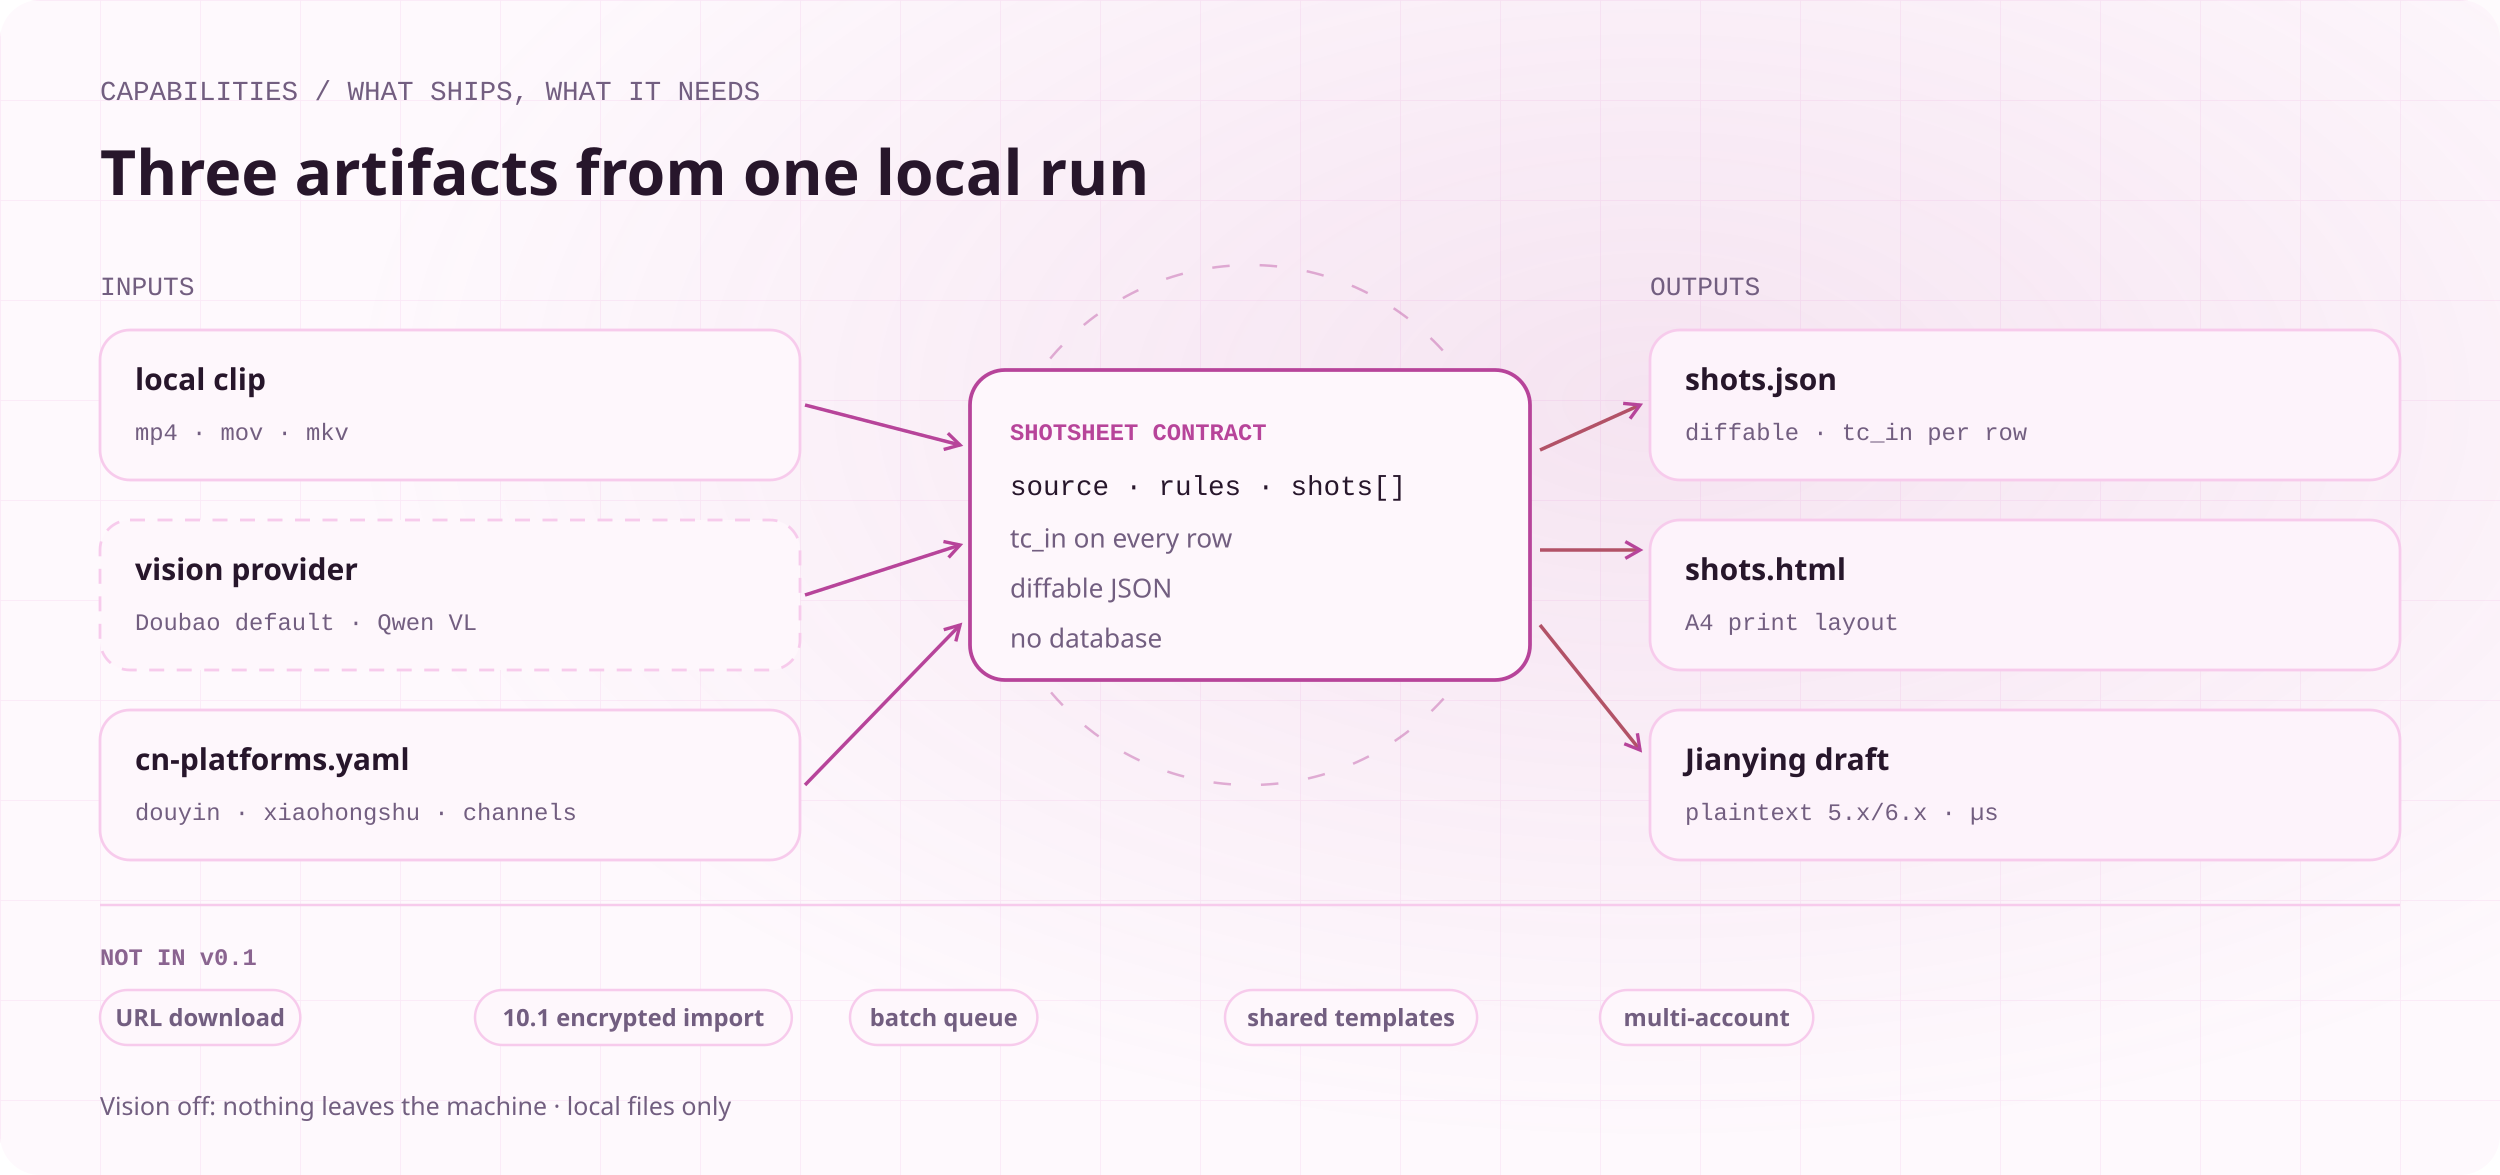
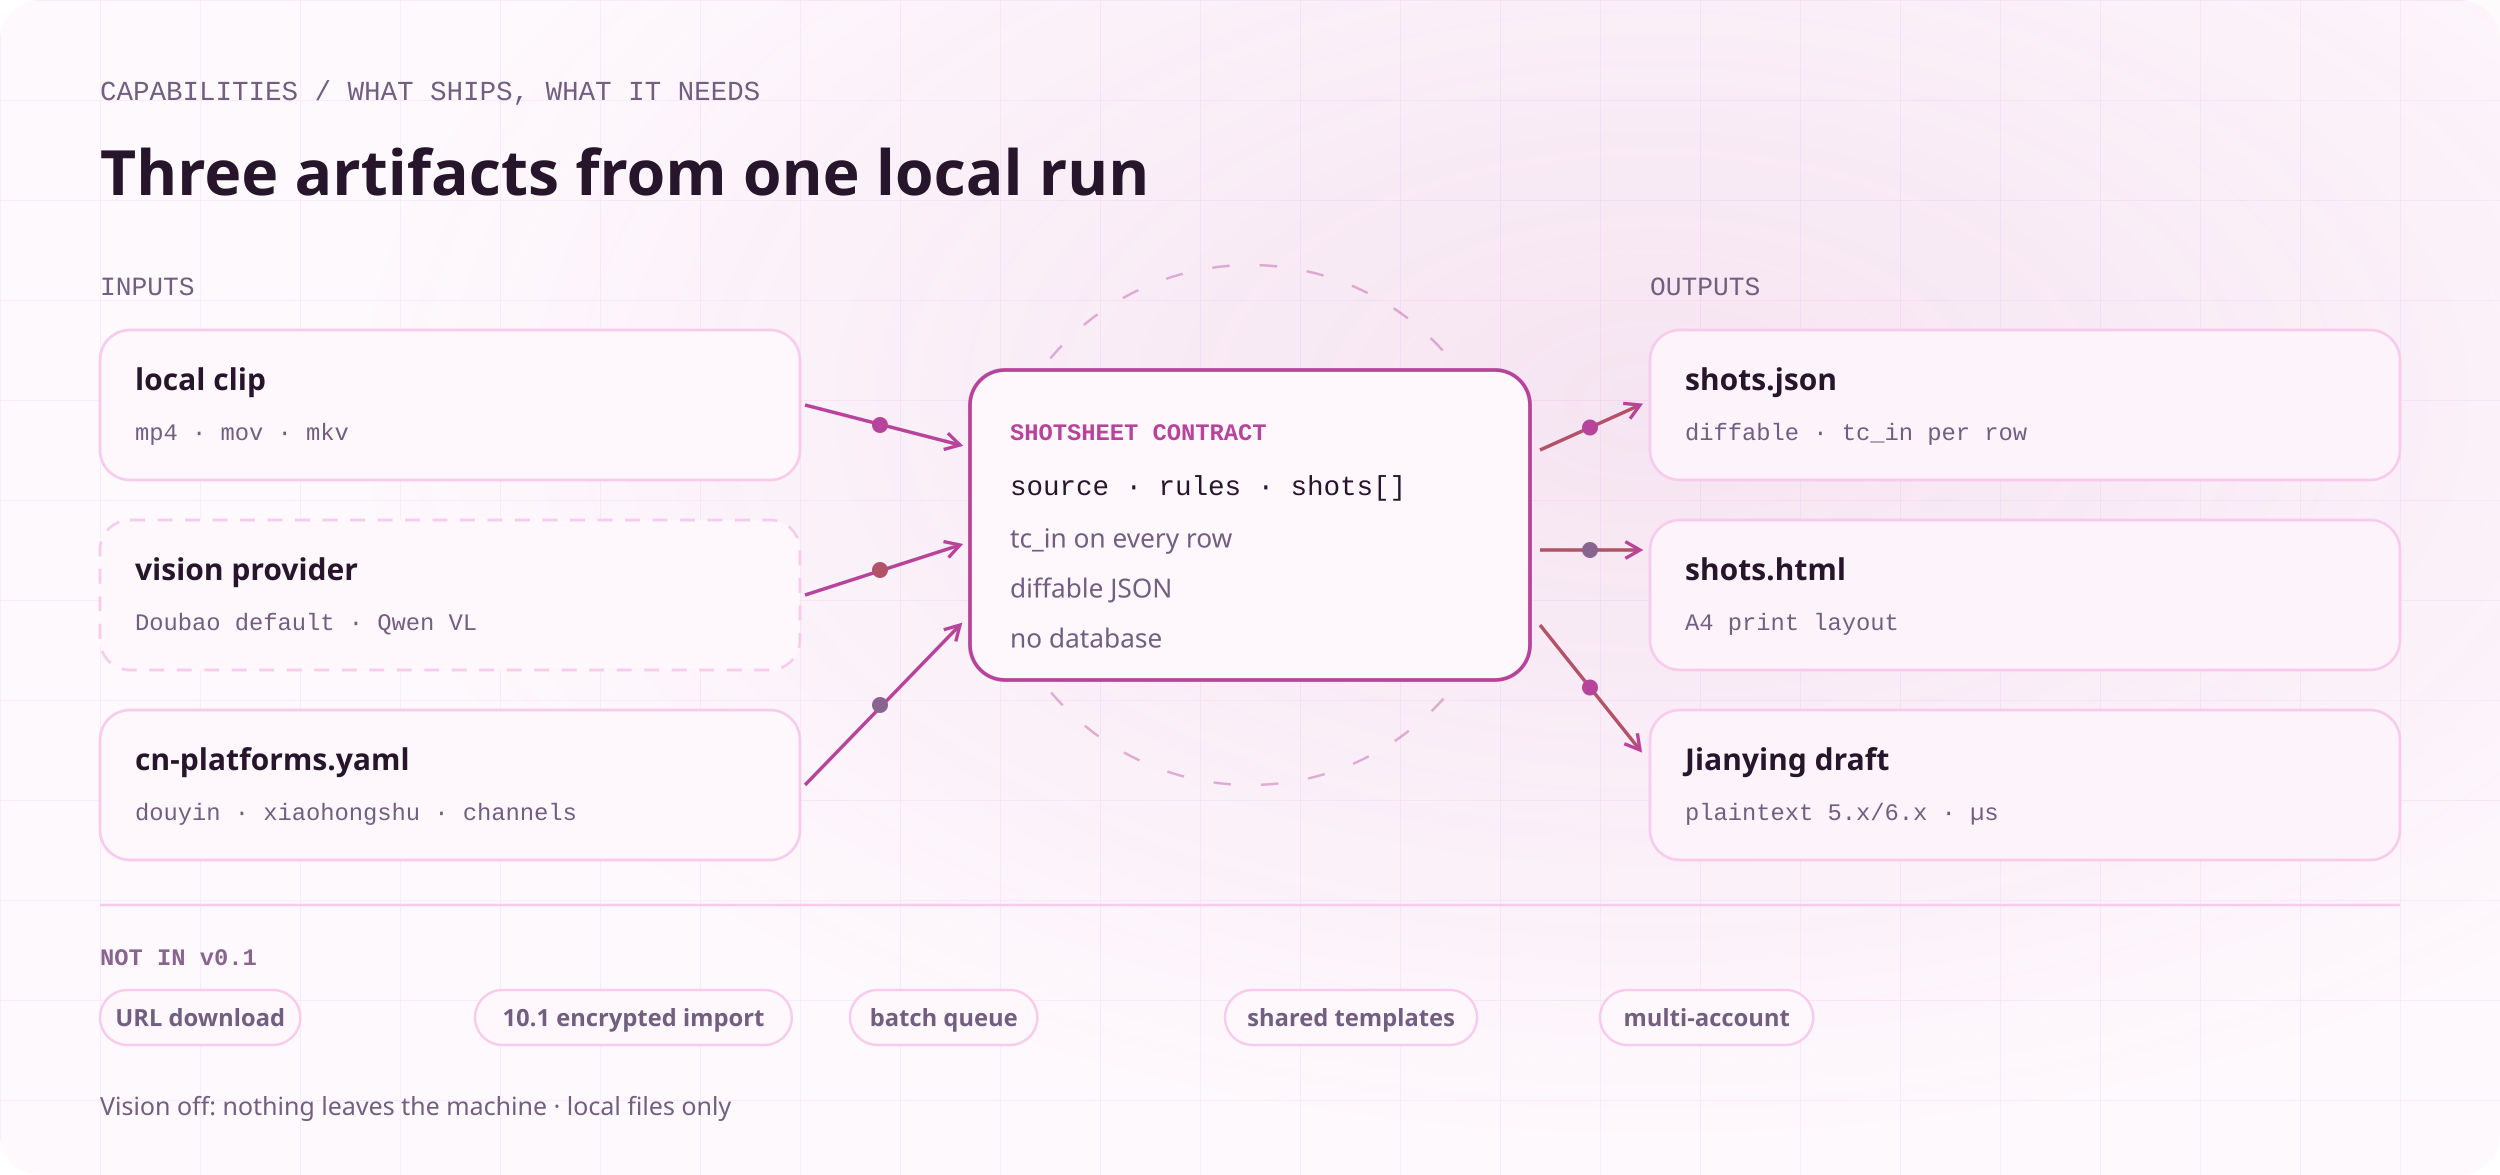
<svg xmlns="http://www.w3.org/2000/svg" viewBox="0 0 1000 470" width="1000" height="470" font-family="'Space Grotesk', 'PingFang SC', 'Hiragino Sans GB', 'Microsoft YaHei', system-ui, sans-serif" data-palette="e656c2-e76a85-edacf6-112c17ac6da9" role="img" aria-labelledby="capabilities-light-t capabilities-light-d">
  <defs>
    <linearGradient id="capabilities-light-neon" x1="0" y1="0" x2="1" y2="1">
      <stop stop-color="#b7449a" />
      <stop offset=".55" stop-color="#b25267" />
      <stop offset="1" stop-color="#8a6490" />
    </linearGradient>
    <radialGradient id="capabilities-light-halo">
      <stop stop-color="#b7449a" stop-opacity="0.12" />
      <stop offset="1" stop-color="#b7449a" stop-opacity="0" />
    </radialGradient>
    <pattern id="capabilities-light-grid" width="40" height="40" patternUnits="userSpaceOnUse">
      <path d="M40 0H0V40" fill="none" stroke="#f7cbec" stroke-opacity=".45" stroke-width=".7" />
    </pattern>
    <filter id="capabilities-light-glow" x="-70%" y="-70%" width="240%" height="240%">
      <feGaussianBlur stdDeviation="2.5" result="b" />
      <feMerge>
        <feMergeNode in="b" />
        <feMergeNode in="SourceGraphic" />
      </feMerge>
    </filter>
    <marker id="capabilities-light-arrow" viewBox="0 0 10 10" refX="8" refY="5" markerWidth="6" markerHeight="6" orient="auto-start-reverse">
      <path d="m1 1 7 4-7 4" fill="none" stroke="#b7449a" stroke-width="1.6" />
    </marker>
  </defs>
  <style>
.flow{stroke-dasharray:7 12;animation:flow 5.5s linear infinite}
.pulse{animation:pulse 5s ease-in-out infinite}
.trace{animation:trace 6.5s linear infinite}
@keyframes flow{to{stroke-dashoffset:-152}}
@keyframes pulse{0%,100%{opacity:.3}50%{opacity:1}}
@keyframes trace{0%{opacity:0}14%,86%{opacity:.8}100%{opacity:0}}
@media(prefers-reduced-motion:reduce){.flow,.pulse,.trace{animation:none}
.flow{stroke-dasharray:none}.pulse,.trace{opacity:.7}}
</style>
  <rect width="1000" height="470" rx="16" fill="#fef9fd" />
  <rect width="1000" height="470" rx="16" fill="url(#capabilities-light-grid)" opacity="0.75" />
  <ellipse cx="660" cy="159.8" rx="520" ry="300.8" fill="url(#capabilities-light-halo)" />
  <text x="40" y="40" font-family="ui-monospace, 'SF Mono', Menlo, Consolas, 'Courier New', monospace" font-size="11" fill="#725e80" font-weight="400" text-anchor="start" opacity="1">CAPABILITIES / WHAT SHIPS, WHAT IT NEEDS</text>
  <text x="40" y="78" font-family="'Space Grotesk', 'PingFang SC', 'Hiragino Sans GB', 'Microsoft YaHei', system-ui, sans-serif" font-size="25" fill="#27162b" font-weight="600" text-anchor="start" opacity="1">Three artifacts from one local run</text>
  <text x="40" y="118" font-family="ui-monospace, 'SF Mono', Menlo, Consolas, 'Courier New', monospace" font-size="10.5" fill="#725e80" font-weight="400" text-anchor="start" opacity="1">INPUTS</text>
  <rect x="40" y="132" width="280" height="60" rx="12" fill="#fef7fc" stroke="#f7cbec" stroke-width="1.1" opacity="1" />
  <text x="54" y="156" font-family="'Space Grotesk', 'PingFang SC', 'Hiragino Sans GB', 'Microsoft YaHei', system-ui, sans-serif" font-size="12" fill="#27162b" font-weight="600" text-anchor="start" opacity="1">local clip</text>
  <text x="54" y="176" font-family="ui-monospace, 'SF Mono', Menlo, Consolas, 'Courier New', monospace" font-size="9.5" fill="#725e80" font-weight="400" text-anchor="start" opacity="1">mp4 · mov · mkv</text>
  <rect x="40" y="208" width="280" height="60" rx="12" fill="#fef7fc" stroke="#f7cbec" stroke-width="1.1" opacity="1" stroke-dasharray="6 5" />
  <text x="54" y="232" font-family="'Space Grotesk', 'PingFang SC', 'Hiragino Sans GB', 'Microsoft YaHei', system-ui, sans-serif" font-size="12" fill="#27162b" font-weight="600" text-anchor="start" opacity="1">vision provider</text>
  <text x="54" y="252" font-family="ui-monospace, 'SF Mono', Menlo, Consolas, 'Courier New', monospace" font-size="9.5" fill="#725e80" font-weight="400" text-anchor="start" opacity="1">Doubao default · Qwen VL</text>
  <rect x="40" y="284" width="280" height="60" rx="12" fill="#fef7fc" stroke="#f7cbec" stroke-width="1.1" opacity="1" />
  <text x="54" y="308" font-family="'Space Grotesk', 'PingFang SC', 'Hiragino Sans GB', 'Microsoft YaHei', system-ui, sans-serif" font-size="12" fill="#27162b" font-weight="600" text-anchor="start" opacity="1">cn-platforms.yaml</text>
  <text x="54" y="328" font-family="ui-monospace, 'SF Mono', Menlo, Consolas, 'Courier New', monospace" font-size="9.5" fill="#725e80" font-weight="400" text-anchor="start" opacity="1">douyin · xiaohongshu · channels</text>
  <text x="660" y="118" font-family="ui-monospace, 'SF Mono', Menlo, Consolas, 'Courier New', monospace" font-size="10.5" fill="#725e80" font-weight="400" text-anchor="start" opacity="1">OUTPUTS</text>
  <rect x="660" y="132" width="300" height="60" rx="12" fill="#fdf3fb" stroke="#f7cbec" stroke-width="1.1" opacity="1" />
  <text x="674" y="156" font-family="'Space Grotesk', 'PingFang SC', 'Hiragino Sans GB', 'Microsoft YaHei', system-ui, sans-serif" font-size="12" fill="#27162b" font-weight="600" text-anchor="start" opacity="1">shots.json</text>
  <text x="674" y="176" font-family="ui-monospace, 'SF Mono', Menlo, Consolas, 'Courier New', monospace" font-size="9.5" fill="#725e80" font-weight="400" text-anchor="start" opacity="1">diffable · tc_in per row</text>
  <rect x="660" y="208" width="300" height="60" rx="12" fill="#fdf3fb" stroke="#f7cbec" stroke-width="1.1" opacity="1" />
  <text x="674" y="232" font-family="'Space Grotesk', 'PingFang SC', 'Hiragino Sans GB', 'Microsoft YaHei', system-ui, sans-serif" font-size="12" fill="#27162b" font-weight="600" text-anchor="start" opacity="1">shots.html</text>
  <text x="674" y="252" font-family="ui-monospace, 'SF Mono', Menlo, Consolas, 'Courier New', monospace" font-size="9.5" fill="#725e80" font-weight="400" text-anchor="start" opacity="1">A4 print layout</text>
  <rect x="660" y="284" width="300" height="60" rx="12" fill="#fdf3fb" stroke="#f7cbec" stroke-width="1.1" opacity="1" />
  <text x="674" y="308" font-family="'Space Grotesk', 'PingFang SC', 'Hiragino Sans GB', 'Microsoft YaHei', system-ui, sans-serif" font-size="12" fill="#27162b" font-weight="600" text-anchor="start" opacity="1">Jianying draft</text>
  <text x="674" y="328" font-family="ui-monospace, 'SF Mono', Menlo, Consolas, 'Courier New', monospace" font-size="9.5" fill="#725e80" font-weight="400" text-anchor="start" opacity="1">plaintext 5.x/6.x · µs</text>
  <circle cx="500" cy="210" r="104" fill="none" stroke="#b7449a" stroke-width="1" stroke-dasharray="5 9" opacity=".4" class="flow" />
  <rect x="388" y="148" width="224" height="124" rx="14" fill="#fef7fc" stroke="#b7449a" stroke-width="1.5" opacity="1" />
  <text x="404" y="176" font-family="ui-monospace, 'SF Mono', Menlo, Consolas, 'Courier New', monospace" font-size="9.5" fill="#b7449a" font-weight="700" text-anchor="start" opacity="1">SHOTSHEET CONTRACT</text>
  <text x="404" y="198" font-family="ui-monospace, 'SF Mono', Menlo, Consolas, 'Courier New', monospace" font-size="11" fill="#27162b" font-weight="400" text-anchor="start" opacity="1">source · rules · shots[]</text>
  <text x="404" y="219" font-family="'Space Grotesk', 'PingFang SC', 'Hiragino Sans GB', 'Microsoft YaHei', system-ui, sans-serif" font-size="10.5" fill="#725e80" font-weight="400" text-anchor="start" opacity="1">tc_in on every row</text>
  <text x="404" y="239" font-family="'Space Grotesk', 'PingFang SC', 'Hiragino Sans GB', 'Microsoft YaHei', system-ui, sans-serif" font-size="10.5" fill="#725e80" font-weight="400" text-anchor="start" opacity="1">diffable JSON</text>
  <text x="404" y="259" font-family="'Space Grotesk', 'PingFang SC', 'Hiragino Sans GB', 'Microsoft YaHei', system-ui, sans-serif" font-size="10.5" fill="#725e80" font-weight="400" text-anchor="start" opacity="1">no database</text>
  <path d="M322 162L384 178" fill="none" stroke="#b7449a" stroke-width="1.4" stroke-opacity="1" marker-end="url(#capabilities-light-arrow)" />
+   <circle class="pulse" cx="352" cy="170" r="3.2" fill="#b7449a" style="animation-delay:-0.4s" />
  <path d="M322 238L384 218" fill="none" stroke="#b7449a" stroke-width="1.4" stroke-opacity="1" marker-end="url(#capabilities-light-arrow)" />
+   <circle class="pulse" cx="352" cy="228" r="3.2" fill="#b25267" style="animation-delay:-1.3s" />
  <path d="M322 314L384 250" fill="none" stroke="#b7449a" stroke-width="1.4" stroke-opacity="1" marker-end="url(#capabilities-light-arrow)" />
+   <circle class="pulse" cx="352" cy="282" r="3.2" fill="#8a6490" style="animation-delay:-2.2s" />
  <path d="M616 180L656 162" fill="none" stroke="#b25267" stroke-width="1.4" stroke-opacity="1" marker-end="url(#capabilities-light-arrow)" />
+   <circle class="pulse" cx="636" cy="171" r="3.2" fill="#b7449a" style="animation-delay:-0.9s" />
  <path d="M616 220L656 220" fill="none" stroke="#b25267" stroke-width="1.4" stroke-opacity="1" marker-end="url(#capabilities-light-arrow)" />
+   <circle class="pulse" cx="636" cy="220" r="3.2" fill="#8a6490" style="animation-delay:-1.9s" />
  <path d="M616 250L656 300" fill="none" stroke="#b25267" stroke-width="1.4" stroke-opacity="1" marker-end="url(#capabilities-light-arrow)" />
+   <circle class="pulse" cx="636" cy="275" r="3.2" fill="#b7449a" style="animation-delay:-2.9s" />
  <line x1="40" y1="362" x2="960" y2="362" stroke="#f7cbec" stroke-width="1" stroke-opacity="1" />
  <text x="40" y="386" font-family="ui-monospace, 'SF Mono', Menlo, Consolas, 'Courier New', monospace" font-size="9.5" fill="#8a6490" font-weight="700" text-anchor="start" opacity="1">NOT IN v0.1</text>
  <rect x="40" y="396" width="80.13" height="22" rx="11" fill="#fef7fc" stroke="#f7cbec" stroke-width="1" />
  <text x="80.065" y="410.42" font-family="'Space Grotesk', 'PingFang SC', 'Hiragino Sans GB', 'Microsoft YaHei', system-ui, sans-serif" font-size="9.5" fill="#725e80" font-weight="600" text-anchor="middle" opacity="1">URL download</text>
  <rect x="190" y="396" width="126.727" height="22" rx="11" fill="#fef7fc" stroke="#f7cbec" stroke-width="1" />
  <text x="253.364" y="410.42" font-family="'Space Grotesk', 'PingFang SC', 'Hiragino Sans GB', 'Microsoft YaHei', system-ui, sans-serif" font-size="9.5" fill="#725e80" font-weight="600" text-anchor="middle" opacity="1">10.1 encrypted import</text>
  <rect x="340" y="396" width="74.953" height="22" rx="11" fill="#fef7fc" stroke="#f7cbec" stroke-width="1" />
  <text x="377.476" y="410.42" font-family="'Space Grotesk', 'PingFang SC', 'Hiragino Sans GB', 'Microsoft YaHei', system-ui, sans-serif" font-size="9.5" fill="#725e80" font-weight="600" text-anchor="middle" opacity="1">batch queue</text>
  <rect x="490" y="396" width="100.84" height="22" rx="11" fill="#fef7fc" stroke="#f7cbec" stroke-width="1" />
  <text x="540.42" y="410.42" font-family="'Space Grotesk', 'PingFang SC', 'Hiragino Sans GB', 'Microsoft YaHei', system-ui, sans-serif" font-size="9.5" fill="#725e80" font-weight="600" text-anchor="middle" opacity="1">shared templates</text>
  <rect x="640" y="396" width="85.308" height="22" rx="11" fill="#fef7fc" stroke="#f7cbec" stroke-width="1" />
  <text x="682.654" y="410.42" font-family="'Space Grotesk', 'PingFang SC', 'Hiragino Sans GB', 'Microsoft YaHei', system-ui, sans-serif" font-size="9.5" fill="#725e80" font-weight="600" text-anchor="middle" opacity="1">multi-account</text>
  <text x="40" y="446" font-family="'Space Grotesk', 'PingFang SC', 'Hiragino Sans GB', 'Microsoft YaHei', system-ui, sans-serif" font-size="10" fill="#725e80" font-weight="400" text-anchor="start" opacity="1">Vision off: nothing leaves the machine · local files only</text>
</svg>
